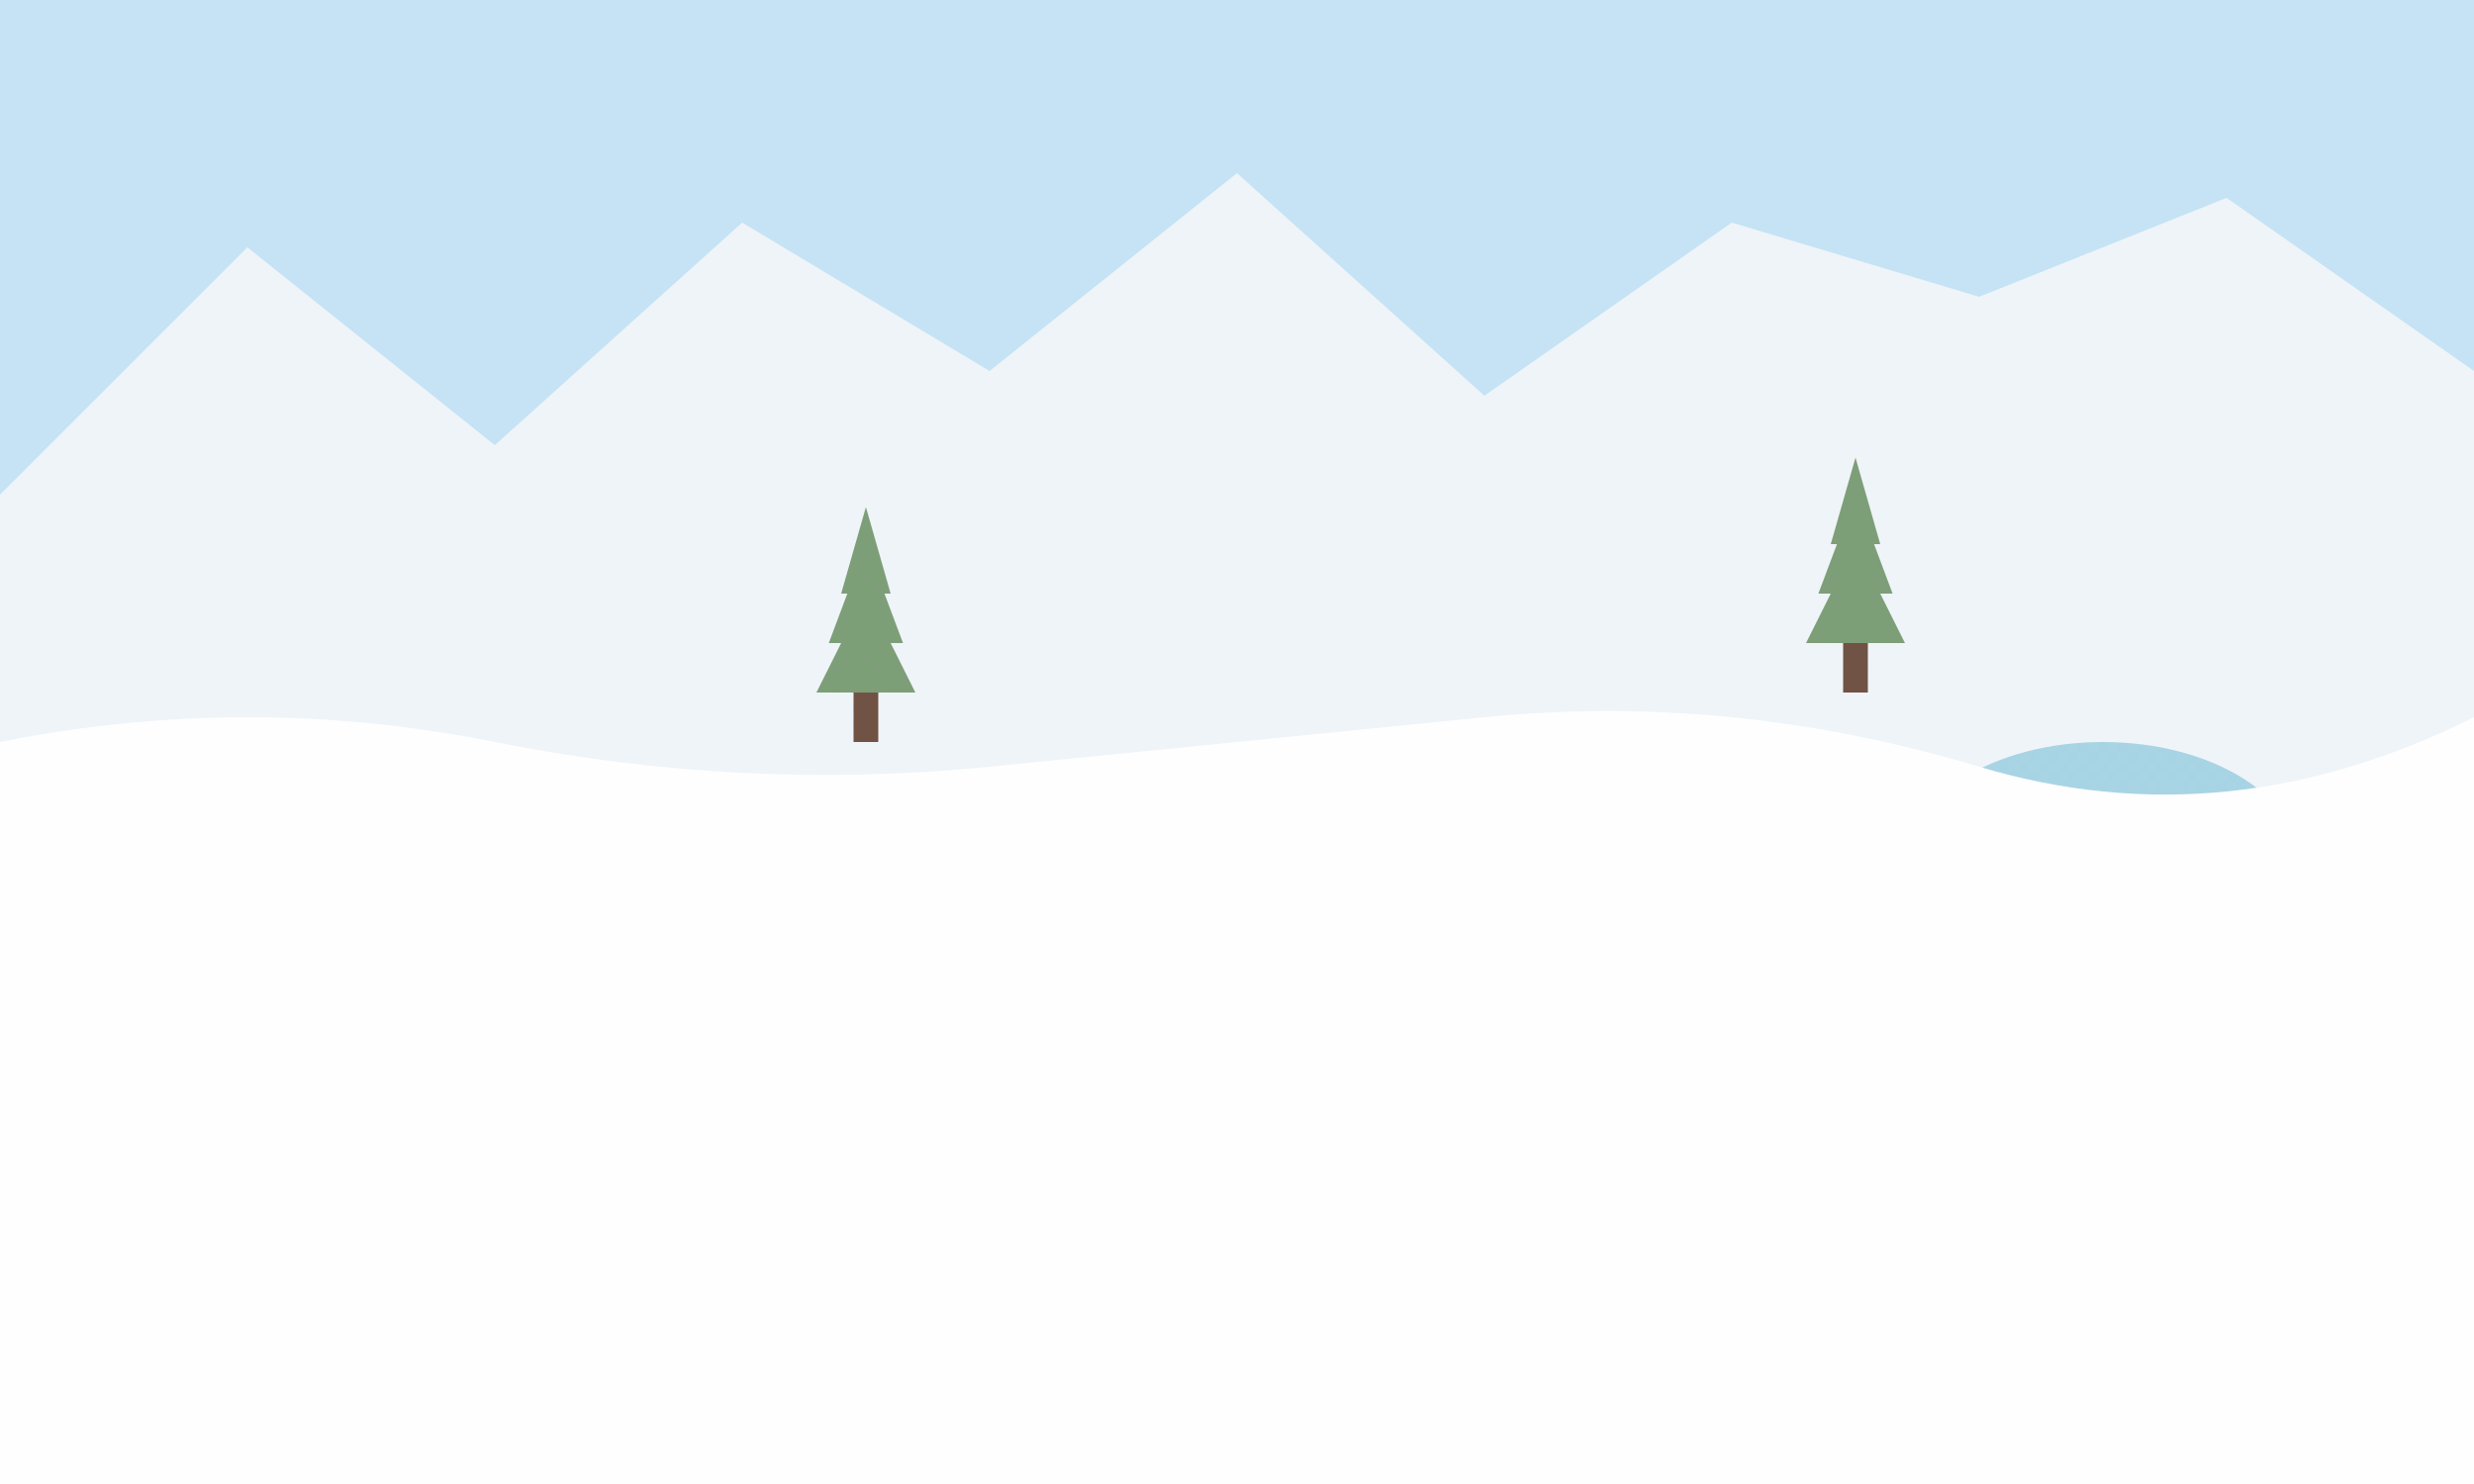
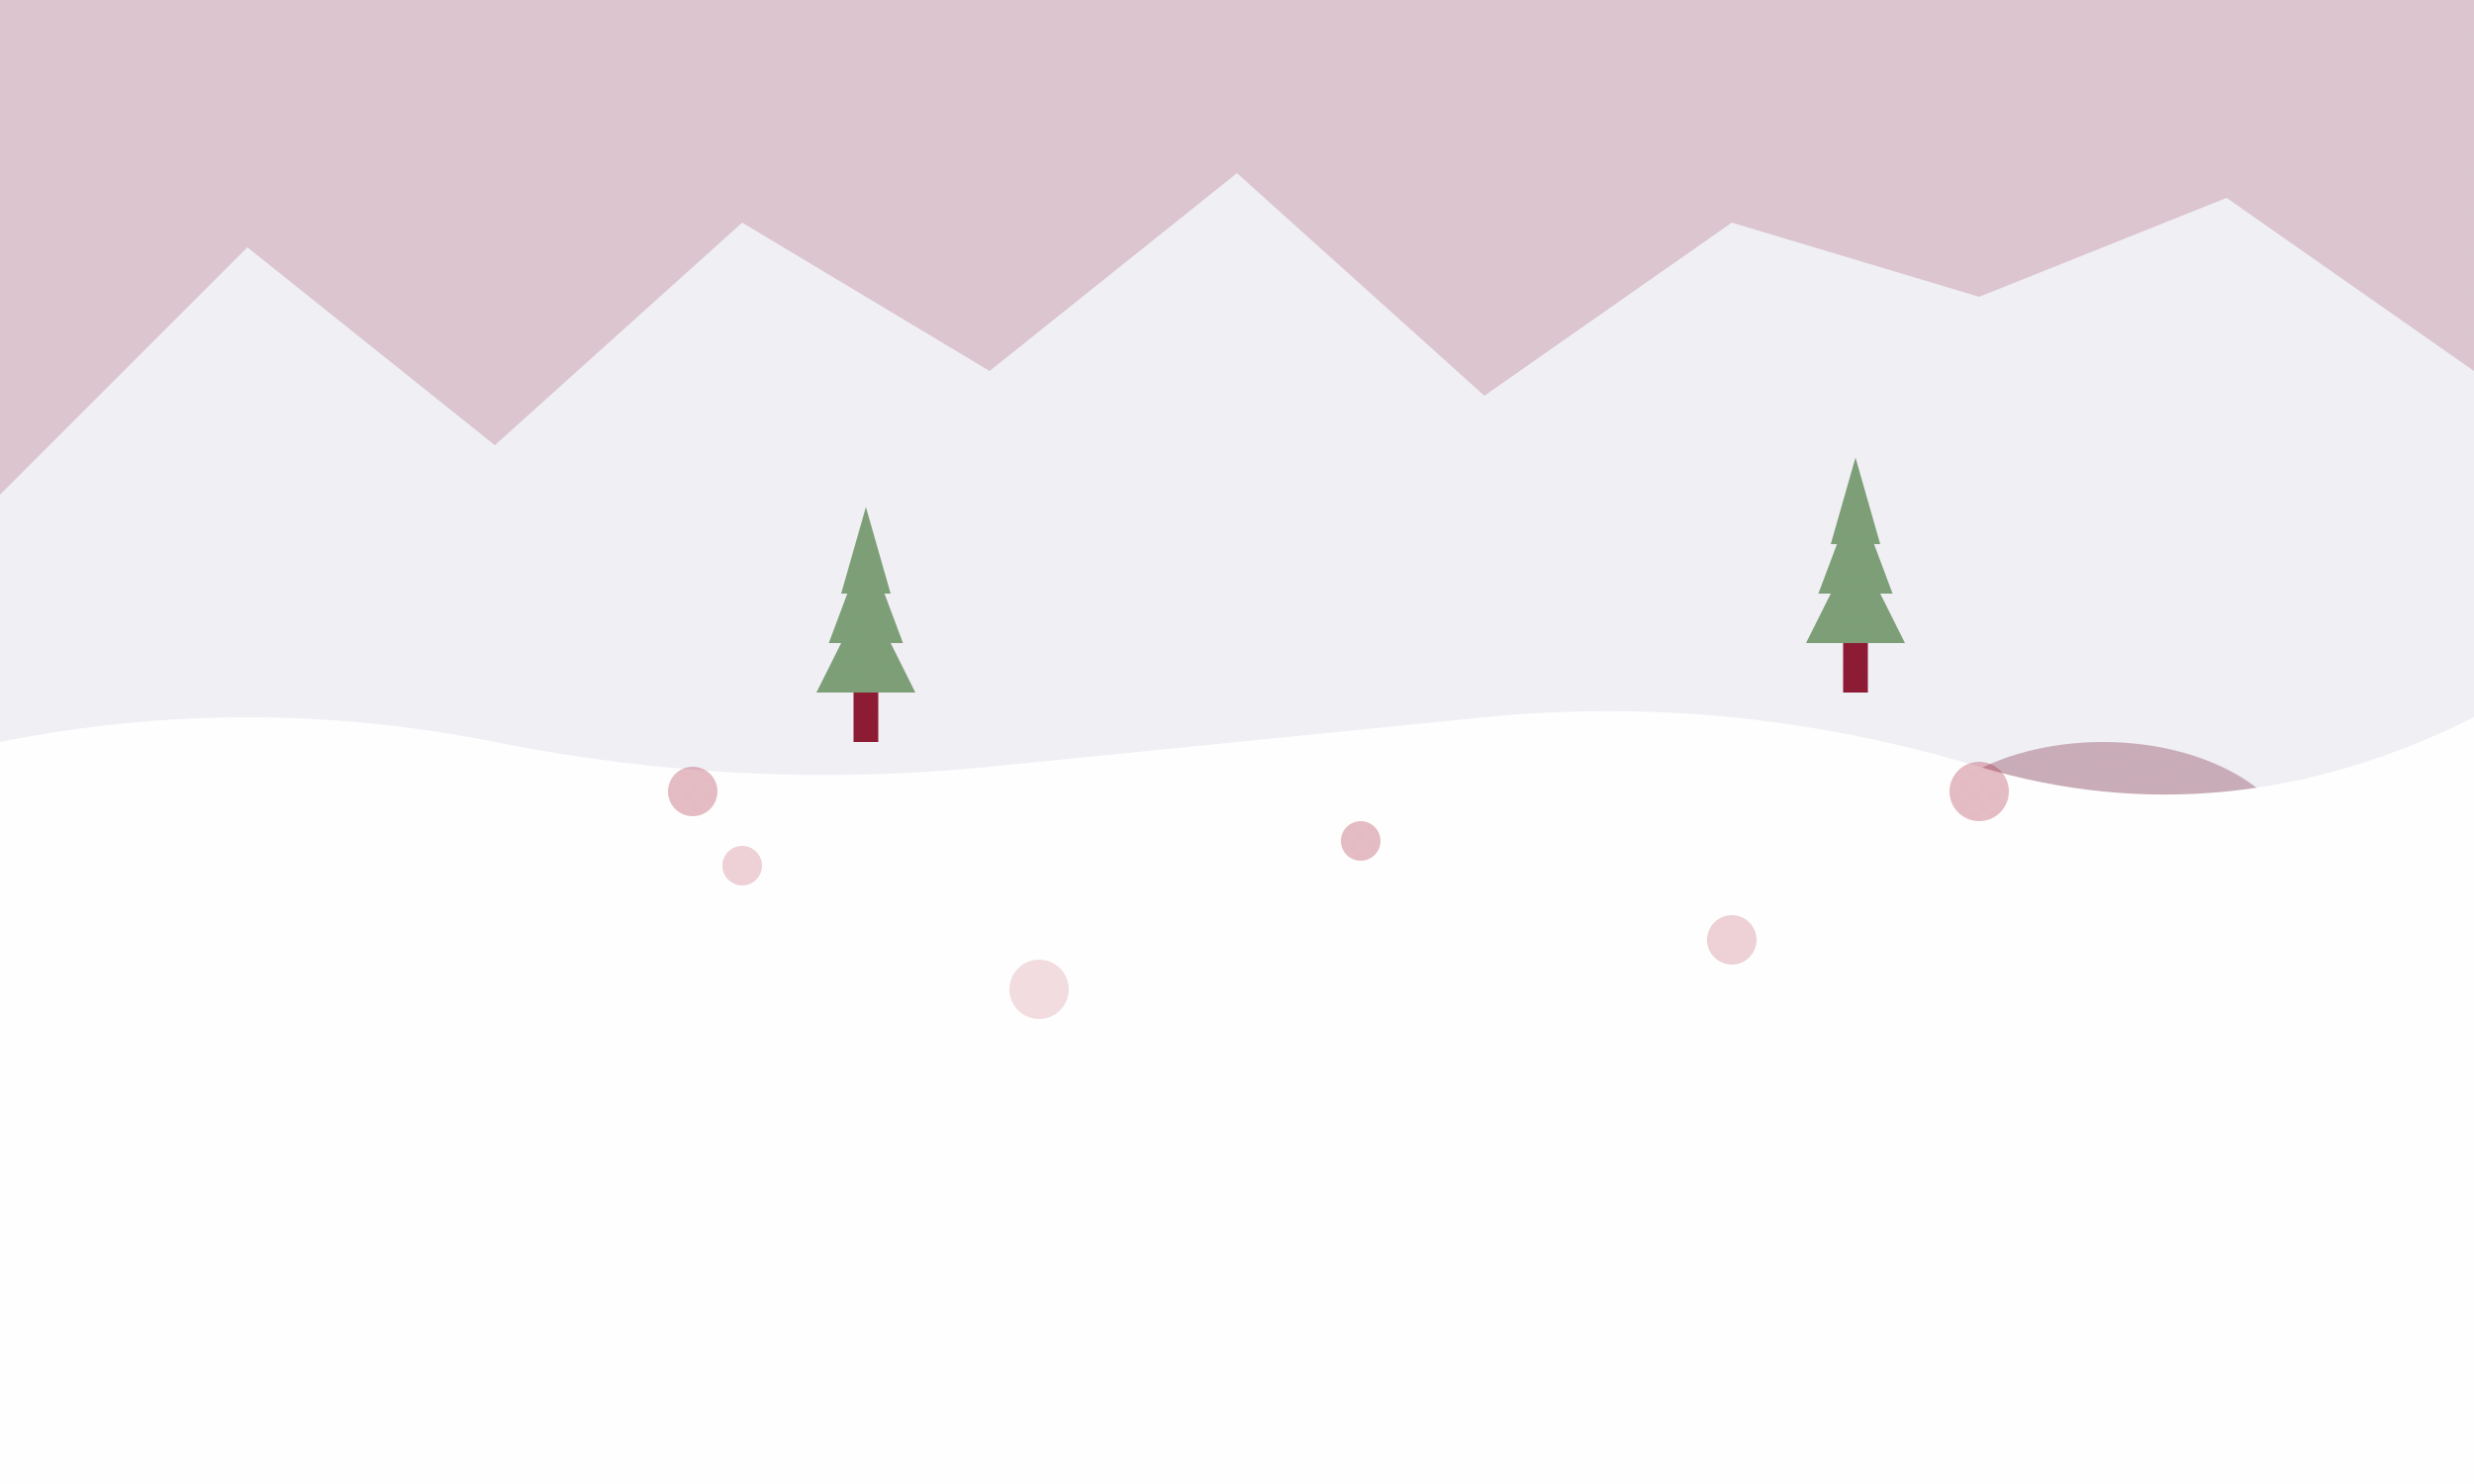
<svg xmlns="http://www.w3.org/2000/svg" viewBox="0 0 1000 600">
-   <rect width="100%" height="100%" fill="#c6e4f5" />
-   <polygon points="0,200 100,100 200,180 300,90 400,150 500,70 600,160 700,90 800,120 900,80 1000,150 1000,600 0,600" fill="#f0f5f9" />
-   <ellipse cx="200" cy="400" rx="100" ry="60" fill="#a8d5e5" />
-   <ellipse cx="600" cy="450" rx="120" ry="70" fill="#a8d5e5" />
-   <ellipse cx="850" cy="350" rx="80" ry="50" fill="#a8d5e5" />
+   <rect width="100%" height="100%" fill="#dcc6d0" />
+   <polygon points="0,200 100,100 200,180 300,90 400,150 500,70 600,160 700,90 800,120 900,80 1000,150 1000,600 0,600" fill="#f0f0f5" />
+   <ellipse cx="200" cy="400" rx="100" ry="60" fill="#c9adb8" />
+   <ellipse cx="600" cy="450" rx="120" ry="70" fill="#c9adb8" />
+   <ellipse cx="850" cy="350" rx="80" ry="50" fill="#c9adb8" />
  <path d="M0,300 Q100,280 200,300 T400,310 T600,290 T800,310 T1000,290 L1000,600 L0,600 Z" fill="#ffffff" />
  <g transform="translate(350,280)">
-     <rect x="-5" y="0" width="10" height="20" fill="#705344" />
+     <rect x="-5" y="0" width="10" height="20" fill="#8c1b33" />
    <polygon points="0,-40 -20,0 20,0" fill="#7d9f78" />
    <polygon points="0,-60 -15,-20 15,-20" fill="#7d9f78" />
    <polygon points="0,-75 -10,-40 10,-40" fill="#7d9f78" />
  </g>
  <g transform="translate(750,260)">
-     <rect x="-5" y="0" width="10" height="20" fill="#705344" />
+     <rect x="-5" y="0" width="10" height="20" fill="#8c1b33" />
    <polygon points="0,-40 -20,0 20,0" fill="#7d9f78" />
    <polygon points="0,-60 -15,-20 15,-20" fill="#7d9f78" />
    <polygon points="0,-75 -10,-40 10,-40" fill="#7d9f78" />
  </g>
  <circle cx="150" cy="500" r="30" fill="#ffffff" />
  <circle cx="650" cy="520" r="40" fill="#ffffff" />
  <circle cx="450" cy="480" r="25" fill="#ffffff" />
  <circle cx="850" cy="500" r="35" fill="#ffffff" />
+   <circle cx="300" cy="350" r="8" fill="#a81e39" opacity="0.2" />
+   <circle cx="420" cy="400" r="12" fill="#a81e39" opacity="0.15" />
+   <circle cx="700" cy="380" r="10" fill="#a81e39" opacity="0.2" />
+   <circle cx="280" cy="320" r="10" fill="#a81e39" opacity="0.3" />
+   <circle cx="550" cy="340" r="8" fill="#a81e39" opacity="0.3" />
+   <circle cx="800" cy="320" r="12" fill="#a81e39" opacity="0.3" />
  <rect width="100%" height="100%" fill="url(#pixelPattern)" opacity="0.05" />
  <defs>
    <pattern id="pixelPattern" patternUnits="userSpaceOnUse" width="8" height="8">
-       <rect width="8" height="8" fill="#000000" opacity="0.1" />
-       <rect width="4" height="4" fill="#ffffff" opacity="0.1" />
-       <rect x="4" y="4" width="4" height="4" fill="#ffffff" opacity="0.1" />
+       <rect width="8" height="8" fill="#a81e39" opacity="0.1" />
+       <rect width="4" height="4" fill="#ffffff" opacity="0.05" />
+       <rect x="4" y="4" width="4" height="4" fill="#ffffff" opacity="0.05" />
    </pattern>
  </defs>
</svg>
